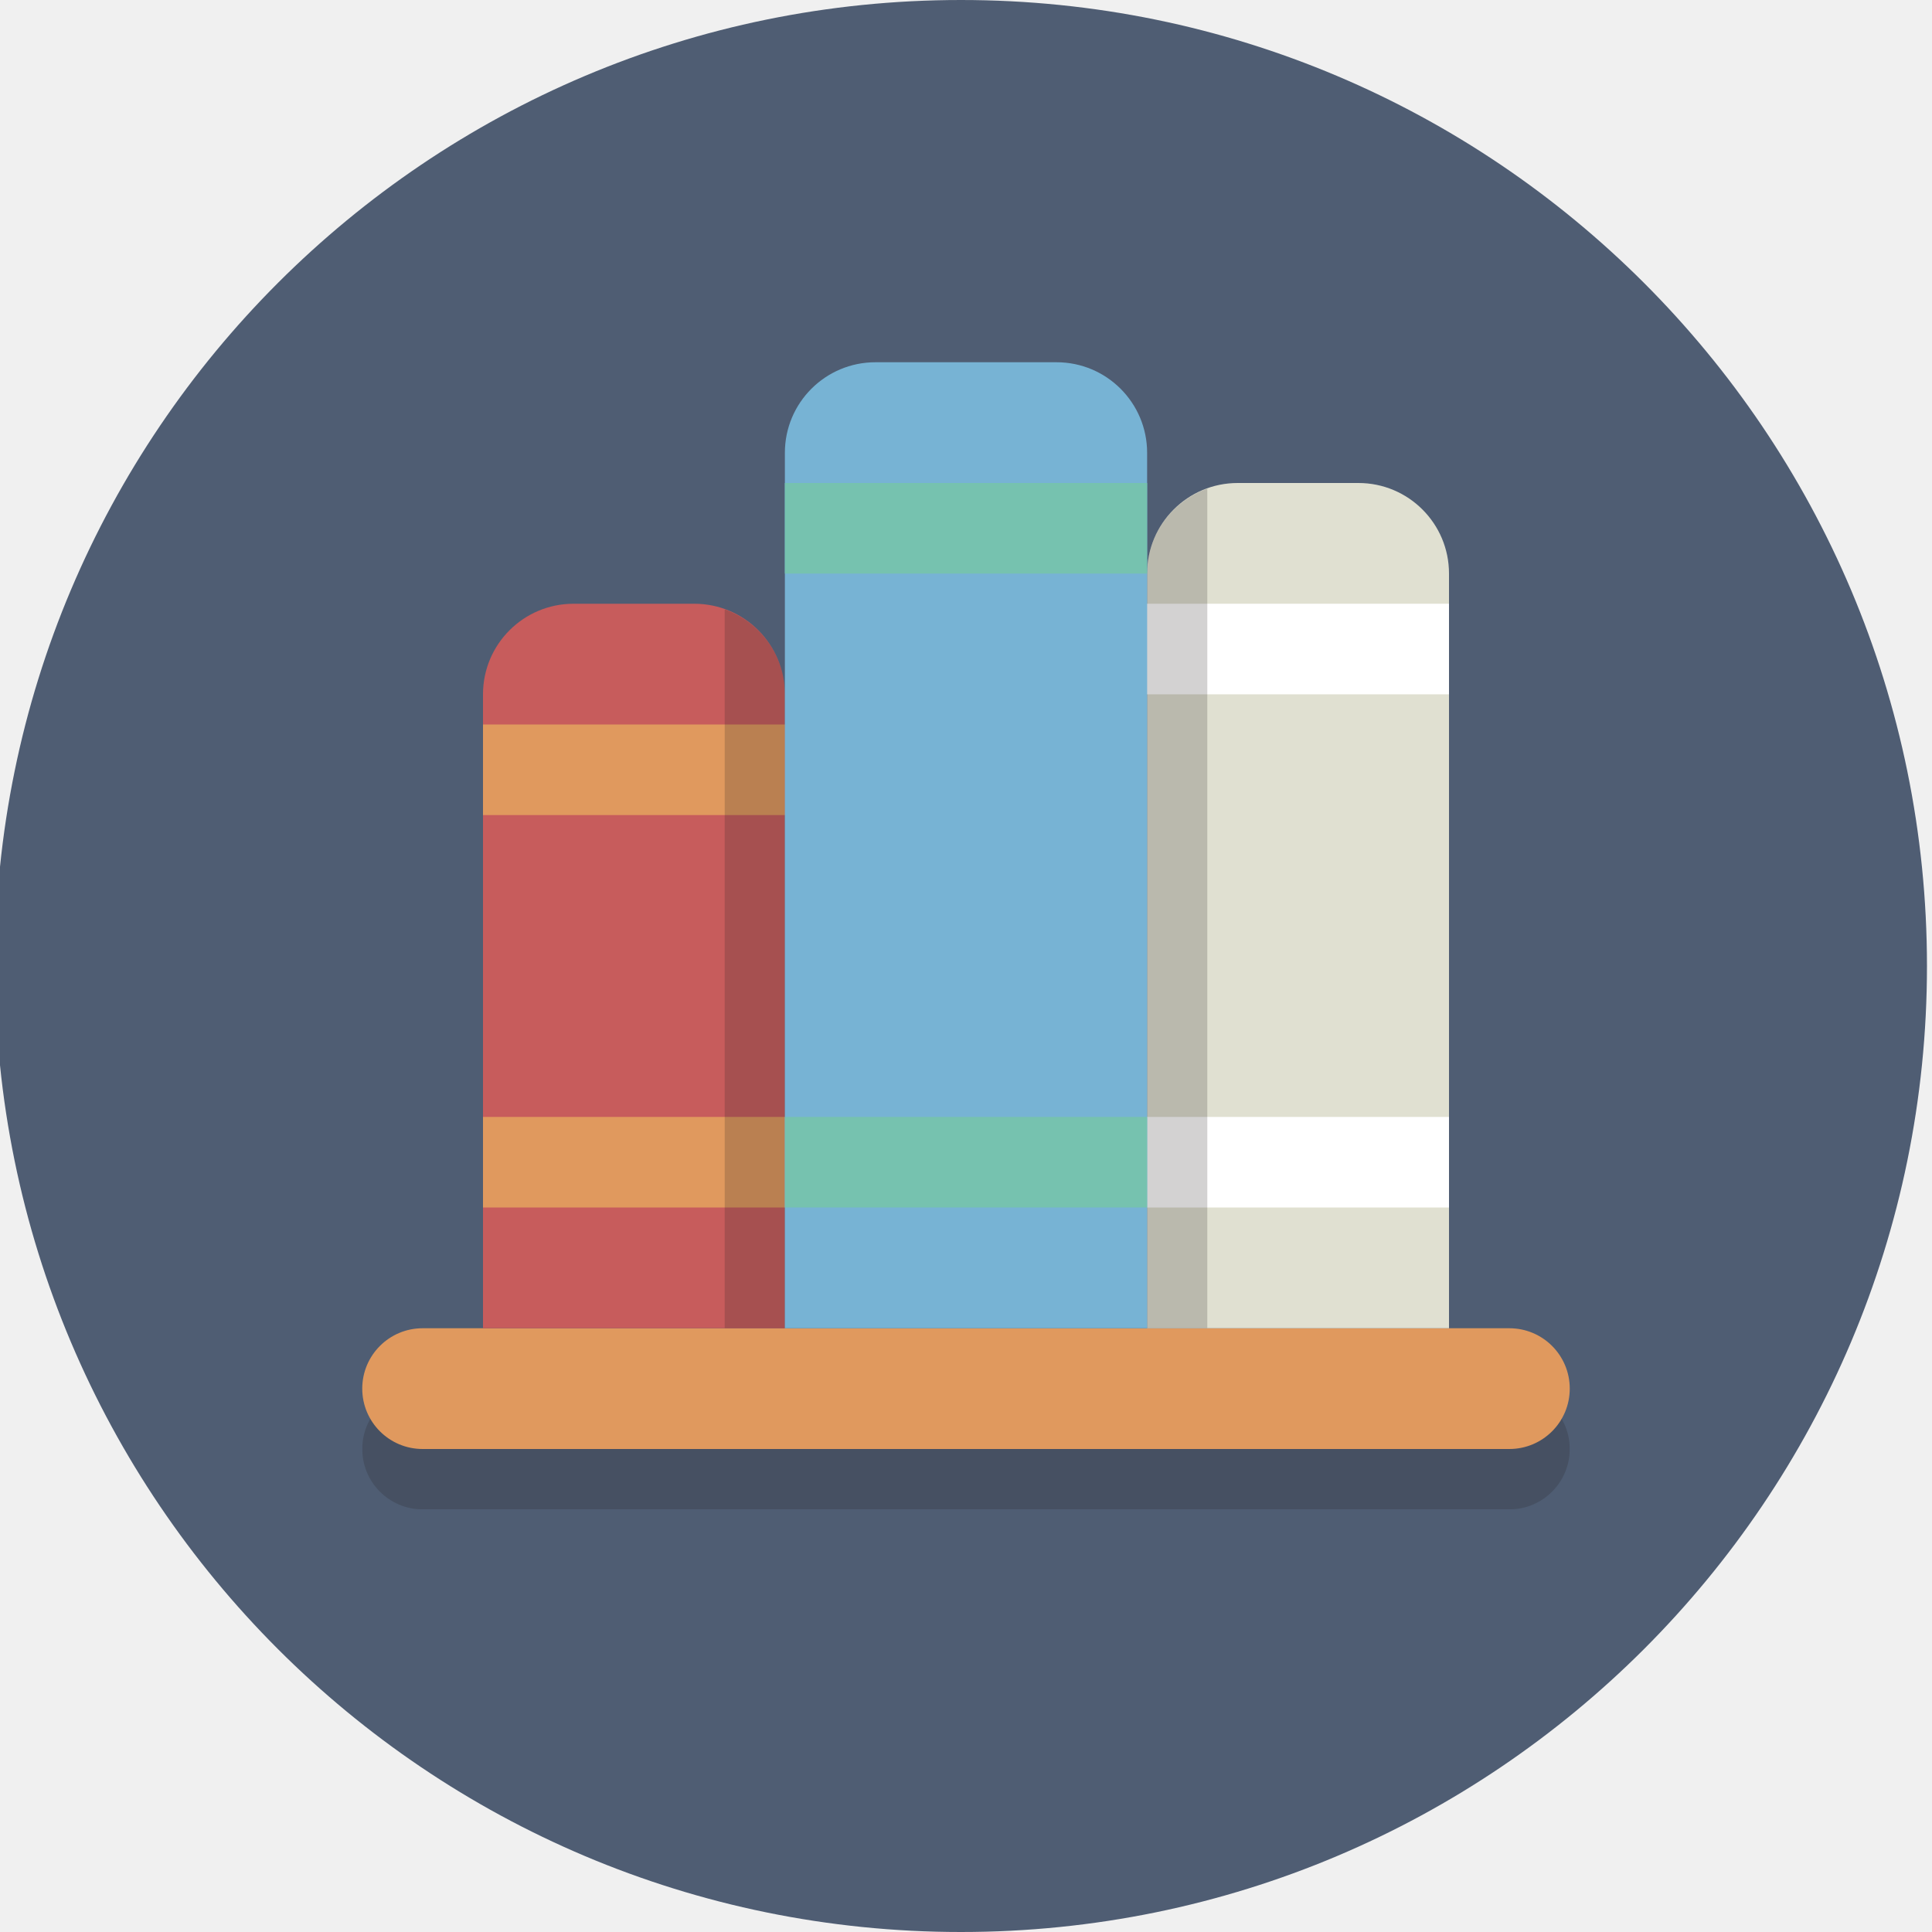
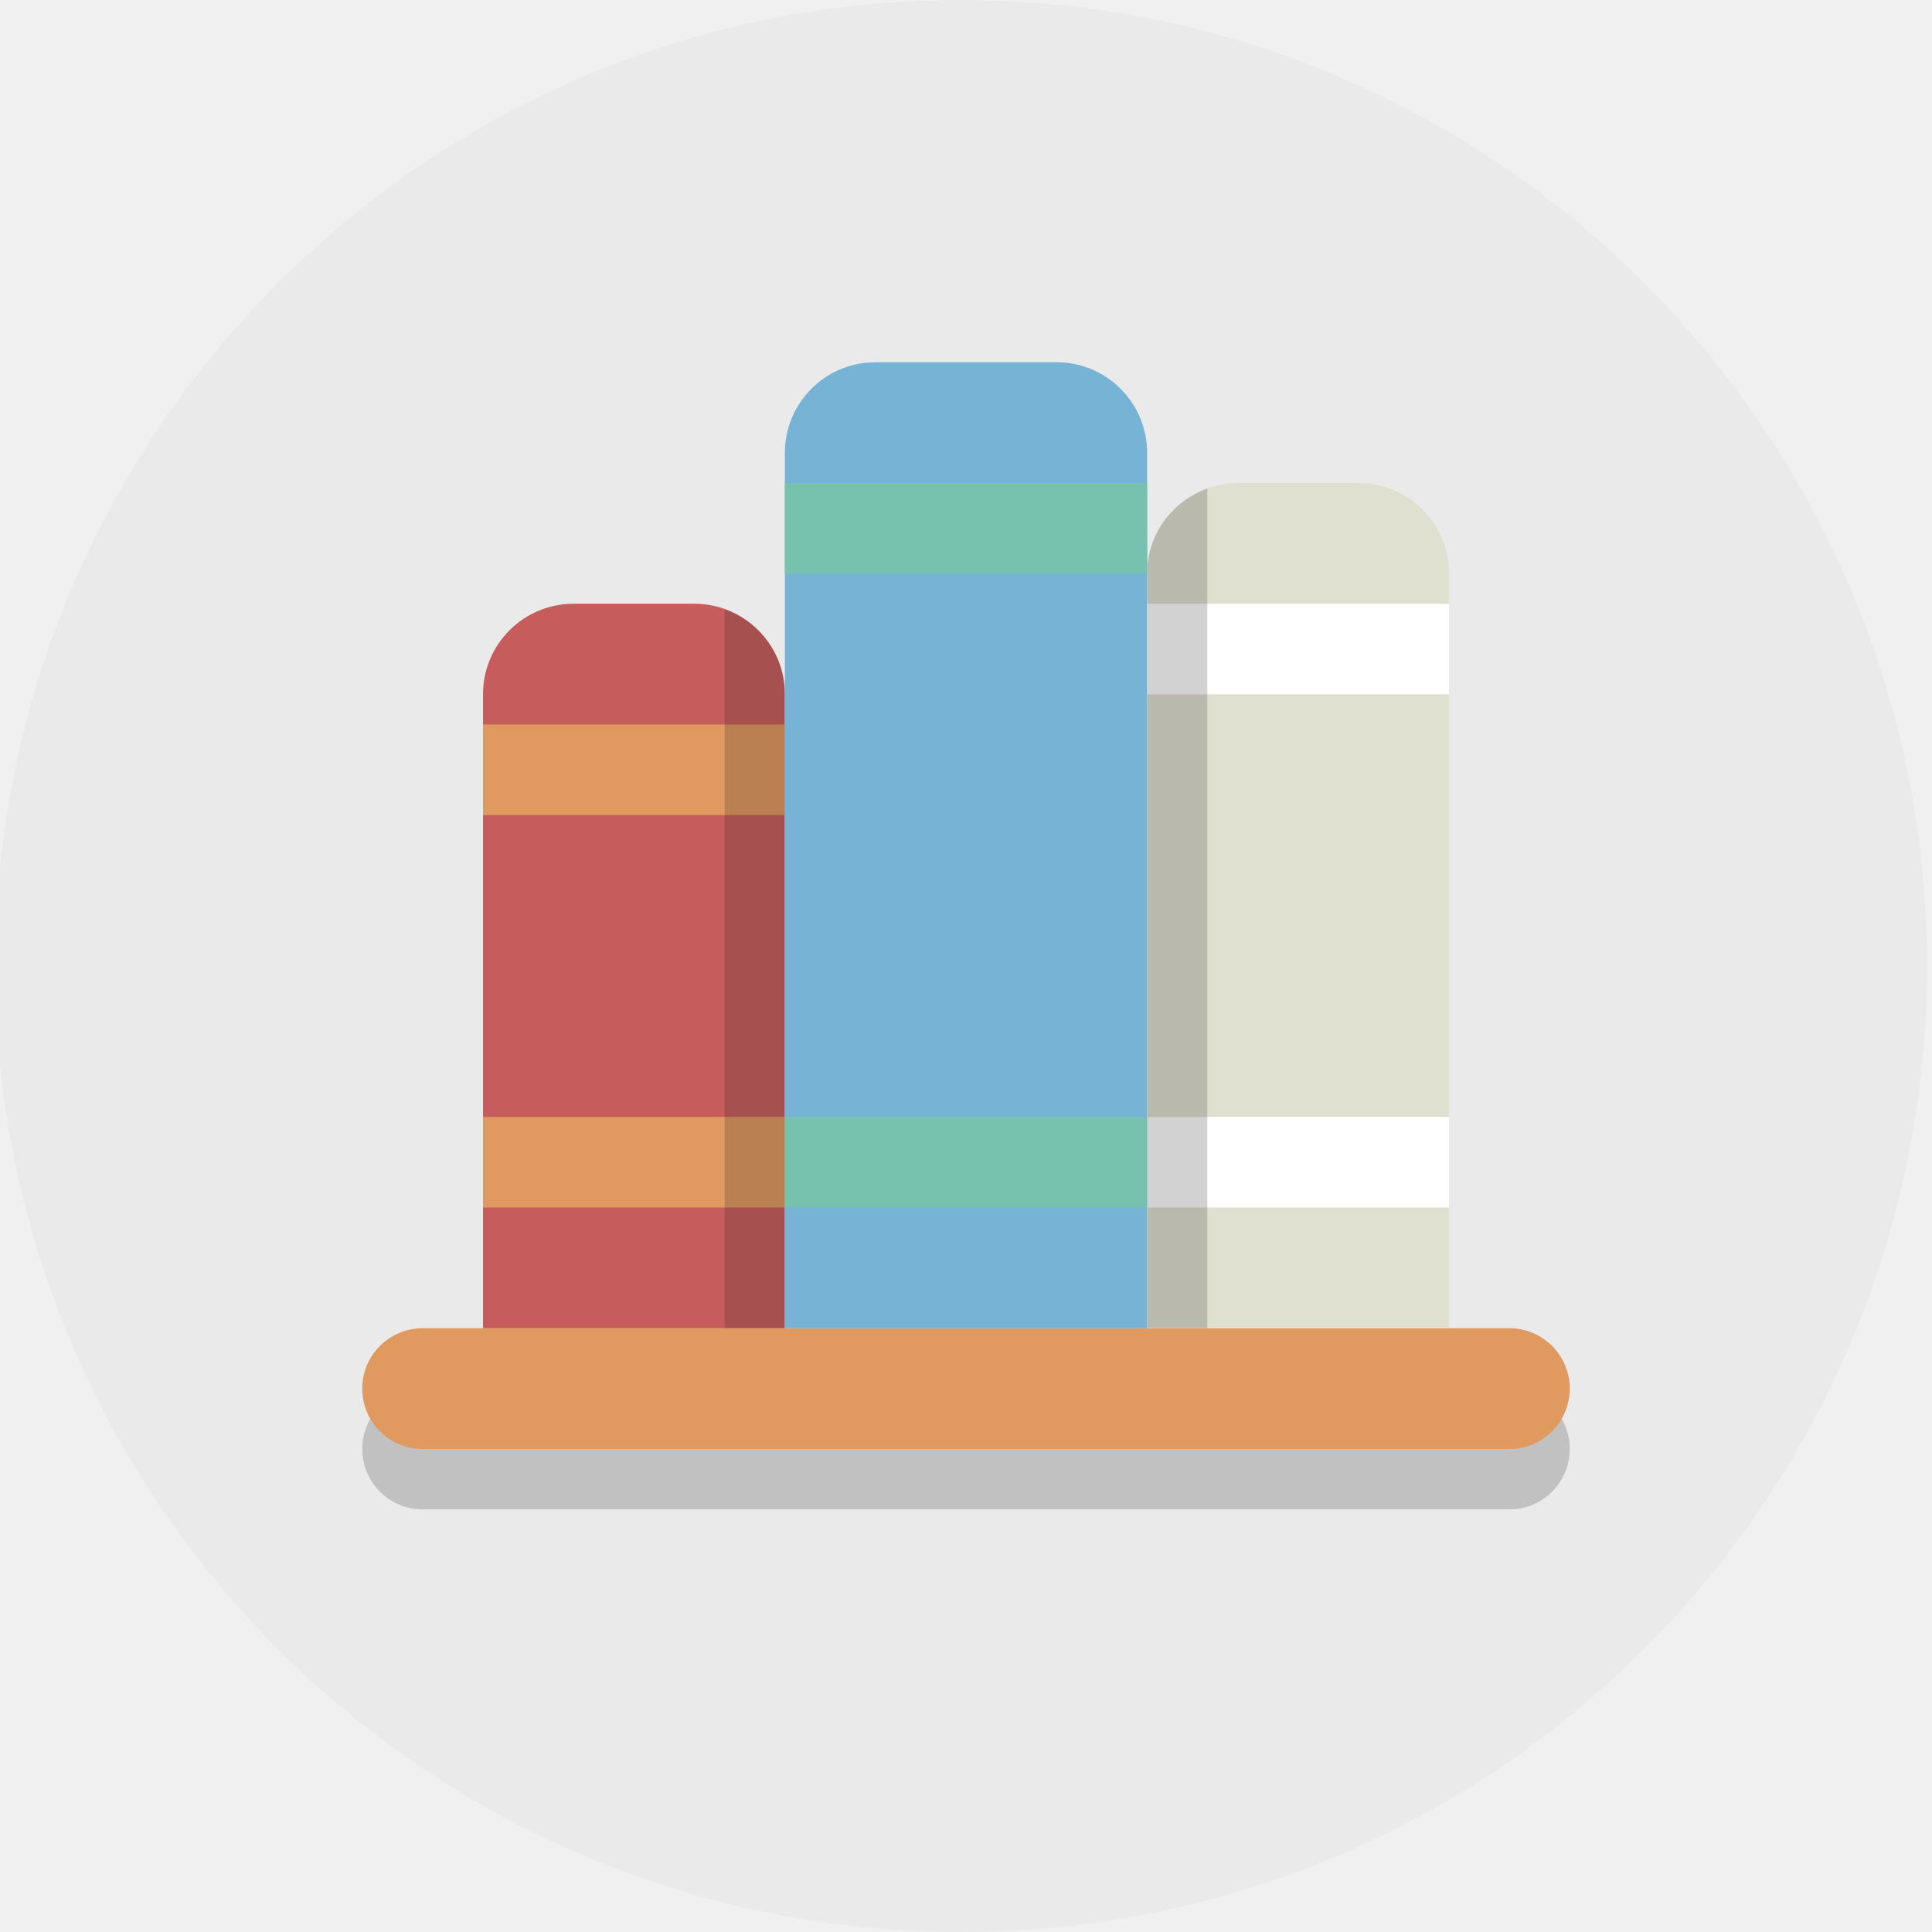
<svg xmlns="http://www.w3.org/2000/svg" id="svg2" version="1.1" xml:space="preserve" width="80" height="80" viewBox="0 0 80 80">
  <defs id="defs6">
    <clipPath clipPathUnits="userSpaceOnUse" id="clipPath16">
      <path d="M 0,64 64,64 64,0 0,0 0,64 Z" id="path18" />
    </clipPath>
    <clipPath clipPathUnits="userSpaceOnUse" id="clipPath28">
      <path d="m 12,18 40,0 0,-4 -40,0 0,4 z" id="path30" />
    </clipPath>
    <clipPath clipPathUnits="userSpaceOnUse" id="clipPath64">
      <path d="m 38,47.816 2,0 L 40,20 l -2,0 0,27.816 z" id="path66" />
    </clipPath>
    <clipPath clipPathUnits="userSpaceOnUse" id="clipPath80">
      <path d="m 24,43.816 2,0 L 26,20 l -2,0 0,23.816 z" id="path82" />
    </clipPath>
  </defs>
  <g id="g10" transform="matrix(1.25,0,0,-1.25,0,80)">
    <g id="g12">
      <g id="g14" clip-path="url(#clipPath16)">
        <g id="g20" transform="translate(63.8333,32)">
-           <path d="m 0,0 c 0,-17.673 -14.327,-32 -32,-32 -17.673,0 -32,14.327 -32,32 0,17.673 14.327,32 32,32 C -14.327,32 0,17.673 0,0" style="fill:#4f5d73;fill-opacity:1;fill-rule:nonzero;stroke:none" id="path22" />
+           <path d="m 0,0 c 0,-17.673 -14.327,-32 -32,-32 -17.673,0 -32,14.327 -32,32 0,17.673 14.327,32 32,32 C -14.327,32 0,17.673 0,0" style="fill:#e6e6e6;fill-opacity:0.561;fill-rule:nonzero;stroke:none" id="path22" />
        </g>
        <g id="g24">
          <g id="g26" />
          <g id="g32">
            <g clip-path="url(#clipPath28)" id="g34" style="opacity:0.2">
              <g transform="translate(52,16)" id="g36">
                <path d="m 0,0 c 0,-1.105 -0.895,-2 -2,-2 l -36,0 c -1.105,0 -2,0.895 -2,2 0,1.105 0.895,2 2,2 L -2,2 C -0.895,2 0,1.105 0,0" style="fill:#231f20;fill-opacity:1;fill-rule:nonzero;stroke:none" id="path38" />
              </g>
            </g>
          </g>
        </g>
        <g id="g40" transform="translate(52,18)">
          <path d="m 0,0 c 0,-1.105 -0.895,-2 -2,-2 l -36,0 c -1.105,0 -2,0.895 -2,2 0,1.105 0.895,2 2,2 L -2,2 C -0.895,2 0,1.105 0,0" style="fill:#e0995e;fill-opacity:1;fill-rule:nonzero;stroke:none" id="path42" />
        </g>
        <g id="g44" transform="translate(23,44)">
          <path d="m 0,0 -4,0 c -1.657,0 -3,-1.343 -3,-3 l 0,-17 0,-1 0,-3 3,0 4,0 3,0 0,3 0,1 0,17 C 3,-1.343 1.657,0 0,0" style="fill:#c75c5c;fill-opacity:1;fill-rule:nonzero;stroke:none" id="path46" />
        </g>
        <g id="g48" transform="translate(45,48)">
          <path d="m 0,0 -4,0 c -1.657,0 -3,-1.343 -3,-3 l 0,-21 0,-1 0,-3 3,0 4,0 3,0 0,3 0,1 0,21 C 3,-1.343 1.657,0 0,0" style="fill:#e0e0d1;fill-opacity:1;fill-rule:nonzero;stroke:none" id="path50" />
        </g>
        <path d="m 26,37 -10,0 0,3 10,0 0,-3 z" style="fill:#e0995e;fill-opacity:1;fill-rule:nonzero;stroke:none" id="path52" />
        <path d="m 26,24 -10,0 0,3 10,0 0,-3 z" style="fill:#e0995e;fill-opacity:1;fill-rule:nonzero;stroke:none" id="path54" />
        <path d="m 48,24 -10,0 0,3 10,0 0,-3 z" style="fill:#ffffff;fill-opacity:1;fill-rule:nonzero;stroke:none" id="path56" />
        <path d="m 48,41 -10,0 0,3 10,0 0,-3 z" style="fill:#ffffff;fill-opacity:1;fill-rule:nonzero;stroke:none" id="path58" />
        <g id="g60">
          <g id="g62" />
          <g id="g68">
            <g clip-path="url(#clipPath64)" id="g70" style="opacity:0.2">
              <g transform="translate(40,24)" id="g72">
                <path d="M 0,0 0,23.816 C -1.163,23.403 -2,22.304 -2,21 l 0,-21 0,-1 0,-3 2,0 0,3 0,1 z" style="fill:#231f20;fill-opacity:1;fill-rule:nonzero;stroke:none" id="path74" />
              </g>
            </g>
          </g>
        </g>
        <g id="g76">
          <g id="g78" />
          <g id="g84">
            <g clip-path="url(#clipPath80)" id="g86" style="opacity:0.2">
              <g transform="translate(26,24)" id="g88">
                <path d="m 0,0 0,17 c 0,1.304 -0.837,2.403 -2,2.816 L -2,0 l 0,-1 0,-3 2,0 0,3 0,1 z" style="fill:#231f20;fill-opacity:1;fill-rule:nonzero;stroke:none" id="path90" />
              </g>
            </g>
          </g>
        </g>
        <g id="g92" transform="translate(35,52)">
          <path d="m 0,0 -6,0 c -1.657,0 -3,-1.343 -3,-3 l 0,-25 0,-1 0,-3 3,0 6,0 3,0 0,3 0,1 0,25 C 3,-1.343 1.657,0 0,0" style="fill:#77b3d4;fill-opacity:1;fill-rule:nonzero;stroke:none" id="path94" />
        </g>
        <path d="m 38,45 -12,0 0,3 12,0 0,-3 z" style="fill:#76c2af;fill-opacity:1;fill-rule:nonzero;stroke:none" id="path96" />
        <path d="m 38,24 -12,0 0,3 12,0 0,-3 z" style="fill:#76c2af;fill-opacity:1;fill-rule:nonzero;stroke:none" id="path98" />
      </g>
    </g>
  </g>
</svg>
